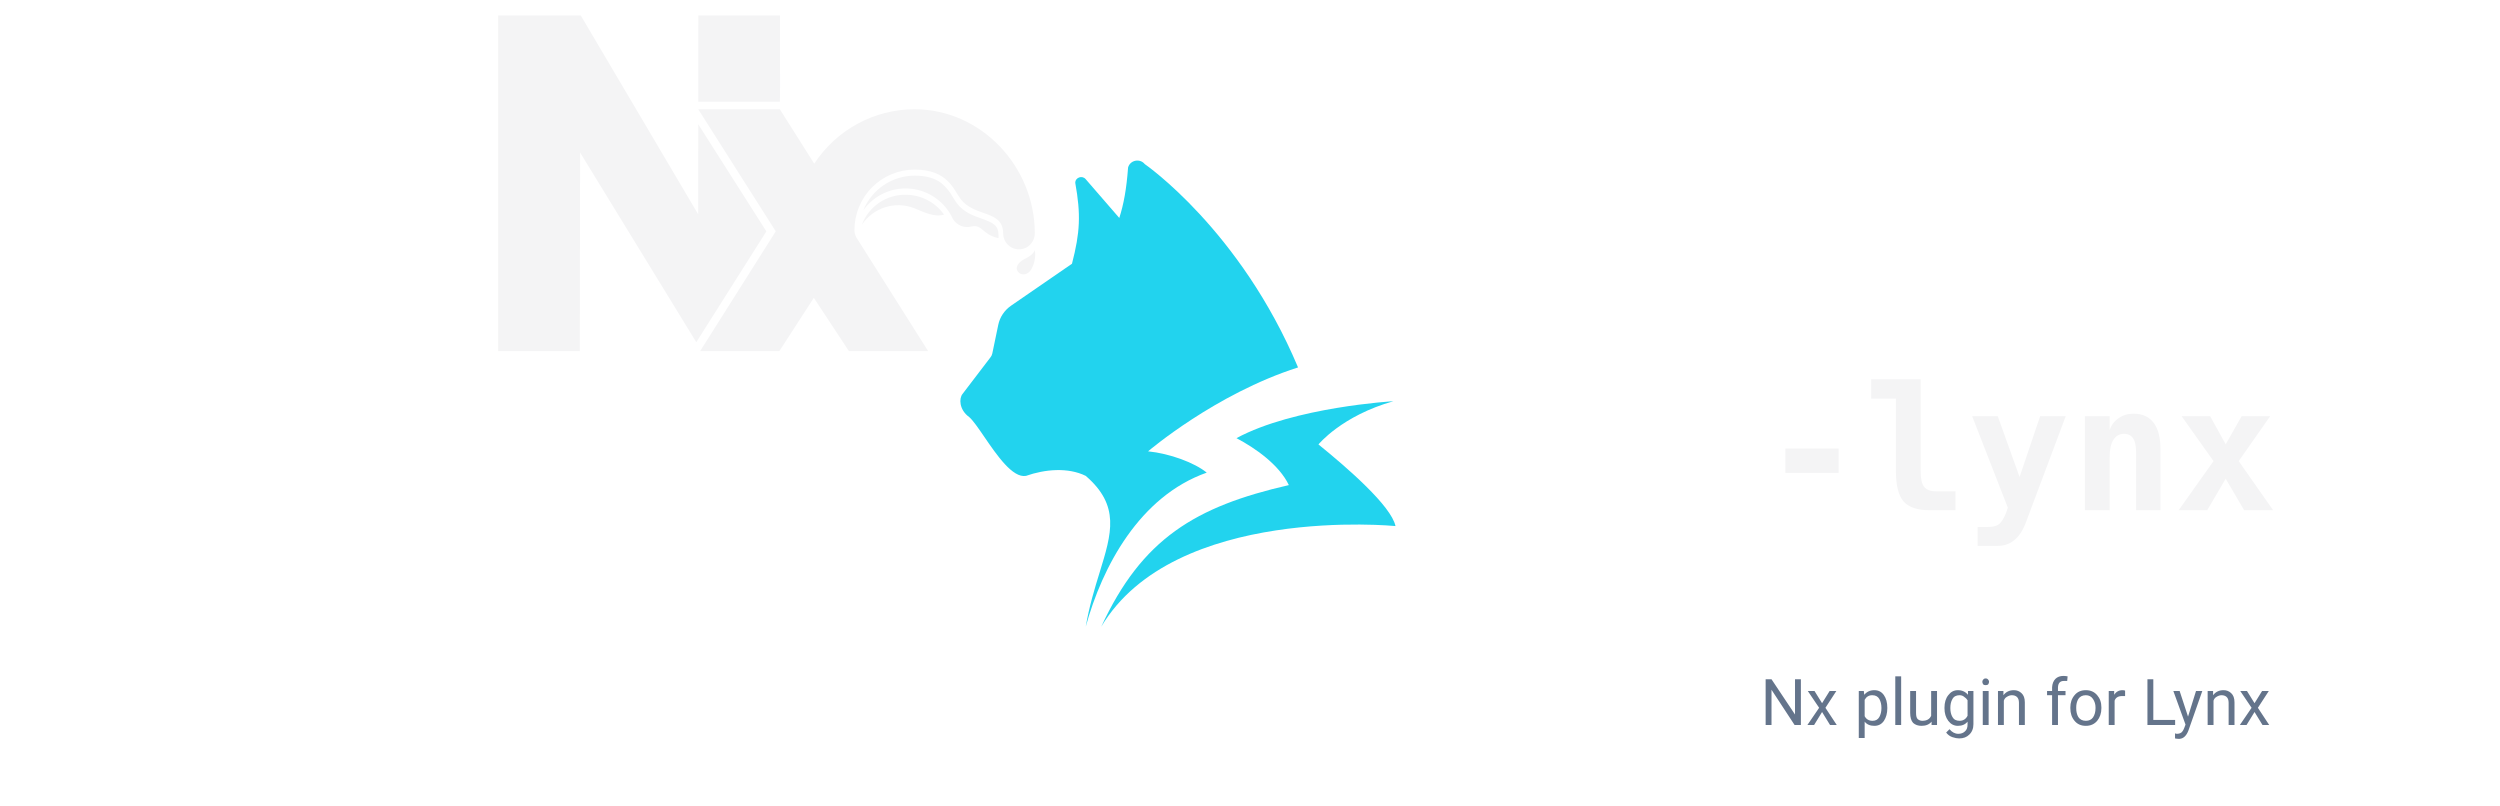
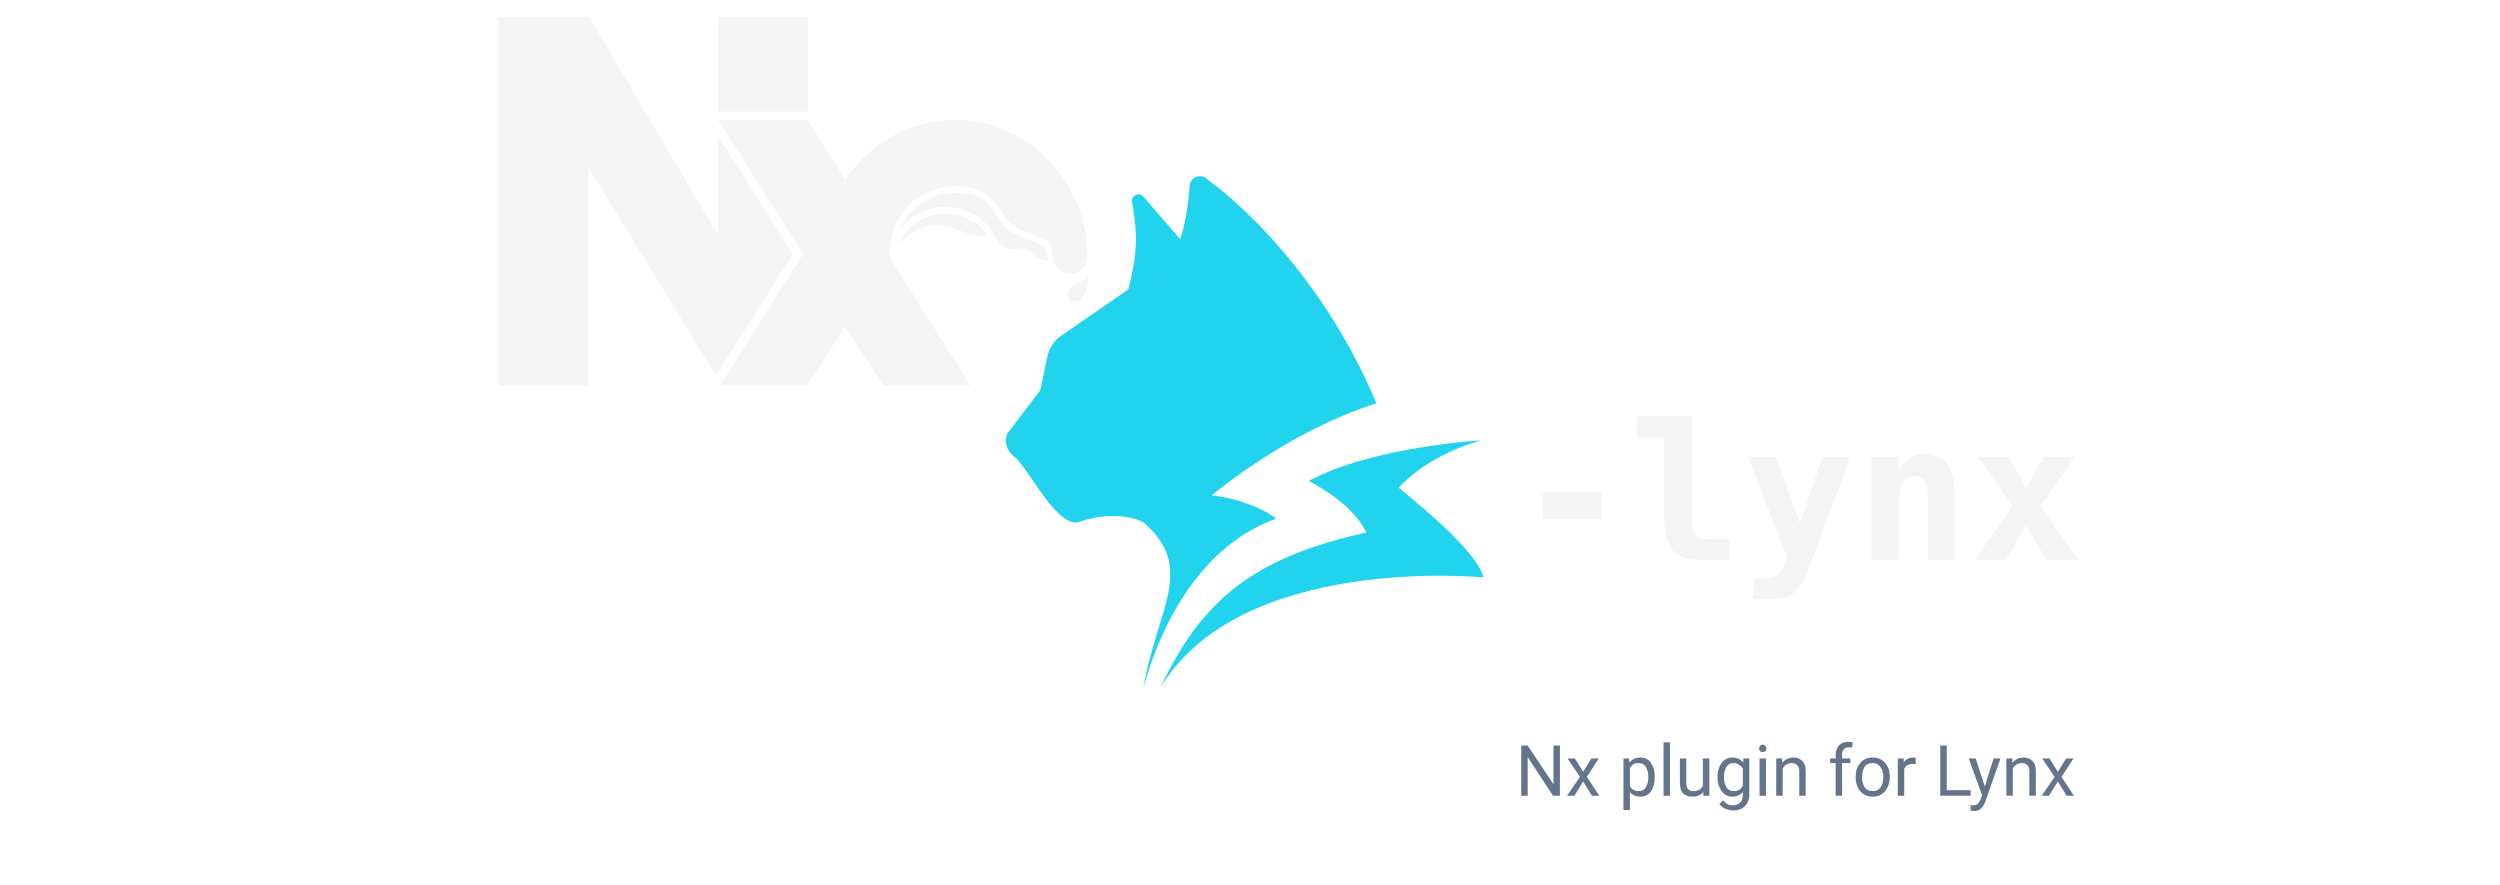
- <svg xmlns="http://www.w3.org/2000/svg" width="900" height="290" viewBox="0 0 56 30" role="img" aria-label="nx-lynx logo">
+ <svg xmlns="http://www.w3.org/2000/svg" width="820" height="290" viewBox="0 0 51 30" role="img" aria-label="nx-lynx logo">
  <g fill="#F4F4F5">
    <path d="M 19.978 16.084 L 14.758 24.338 L 6.103 10.21 L 6.083 25 L 0 25 L 0 0 L 6.152 0 L 14.897 14.809 L 14.905 8.106 Z M 20.98 6.426 C 21.02 6.346 20.98 0.082 20.993 0 L 14.91 0 C 14.913 0.099 14.902 6.33 14.905 6.426 Z M 30.37 13.357 C 28.915 13.329 27.6 14.226 27.088 15.596 C 27.94 14.314 29.564 13.799 30.993 14.358 C 31.653 14.627 32.521 15.065 33.21 14.832 C 32.555 13.909 31.497 13.36 30.37 13.357 Z M 36.02 15.135 C 35.395 14.918 34.686 14.671 34.171 13.994 C 34.071 13.86 33.978 13.709 33.878 13.549 C 33.655 13.136 33.353 12.77 32.99 12.473 C 32.5 12.111 31.856 11.933 31.023 11.933 C 29.348 11.934 27.838 12.951 27.2 14.508 C 28.005 13.38 29.347 12.769 30.721 12.903 C 32.095 13.037 33.295 13.896 33.87 15.159 C 34.159 15.636 34.727 15.865 35.263 15.719 C 36.085 15.543 36.03 16.322 37.268 16.587 L 37.268 16.364 C 37.263 15.617 36.858 15.442 36.018 15.135 Z M 39.393 17.258 C 39.763 17.032 39.984 16.623 39.971 16.188 C 39.955 11.231 35.955 6.989 31.021 6.989 C 28.009 6.987 25.198 8.511 23.543 11.043 C 23.527 11 21.007 7.036 20.98 6.989 L 14.905 6.989 L 20.677 16.081 L 15.045 25 L 20.945 25 L 23.512 21.033 L 26.125 25 L 32.026 25 L 26.677 16.53 C 26.588 16.365 26.54 16.181 26.537 15.994 C 26.536 14.797 27.008 13.65 27.849 12.804 C 28.69 11.958 29.83 11.482 31.02 11.482 L 31.021 11.482 C 33.501 11.482 33.915 12.974 34.45 13.675 C 35.506 15.06 37.616 14.453 37.616 16.259 C 37.624 16.68 37.854 17.066 38.22 17.271 C 38.585 17.477 39.032 17.472 39.393 17.258 Z M 39.976 17.481 C 39.688 18.105 39.043 18.048 38.718 18.552 C 38.425 19.007 38.908 19.243 38.908 19.243 C 38.908 19.243 39.47 19.504 39.805 18.721 C 39.978 18.334 40.038 17.903 39.976 17.481 Z" transform="translate(0 0.575) scale(0.5)" />
  </g>
  <g fill="#22D3EE" transform="translate(17.3, 6.6) scale(0.62) translate(-1, -1)">
    <path fill-rule="evenodd" clip-rule="evenodd" d="M7.565 6.196L3.906 8.716C3.509 8.99 3.233 9.402 3.137 9.867L2.779 11.588C2.76 11.679 2.718 11.764 2.657 11.835L0.996 14.012C0.773 14.272 0.778 14.963 1.39 15.406C1.625 15.61 1.939 16.069 2.296 16.591C3.052 17.696 4.002 19.084 4.803 18.939C5.937 18.541 7.325 18.413 8.391 18.939C10.463 20.728 9.954 22.378 9.225 24.742C8.932 25.694 8.602 26.761 8.391 28C9.386 24.378 11.624 20.171 15.659 18.744C14.932 18.15 13.449 17.598 12.136 17.465C12.136 17.465 16.169 14.012 21.144 12.425C17.671 4.162 11.939 0.213 11.939 0.213C11.646 -0.148 11.057 -0.03 10.935 0.415C10.837 1.721 10.675 2.609 10.407 3.447L8.391 1.12C8.181 0.866 7.76 1.013 7.762 1.339C8.103 3.237 8.055 4.302 7.565 6.196ZM8.985 6.022L8.997 6.022C9.023 6.02 9.049 6.017 9.074 6.012L8.985 6.022Z" />
    <path d="M20.592 19.493C14.964 20.781 11.767 22.72 9.322 28C13.711 20.637 26.997 21.954 26.997 21.954C26.748 20.751 24.107 18.457 22.37 17.05C22.37 17.05 23.771 15.327 26.87 14.455C26.87 14.455 20.913 14.8 17.445 16.673C18.568 17.266 20.007 18.266 20.592 19.493Z" />
  </g>
-   <text x="47" y="19" font-family="ui-monospace, 'SF Mono', Menlo, Consolas, monospace" font-size="6.4" font-weight="700" fill="#F4F4F5">-lynx</text>
-   <text x="47" y="27" font-family="-apple-system, 'Segoe UI', Roboto, Helvetica, Arial, sans-serif" font-size="2.4" fill="#64748b">Nx plugin for Lynx</text>
+   <text x="34.5" y="19" font-family="ui-monospace, 'SF Mono', Menlo, Consolas, monospace" font-size="6.4" font-weight="700" fill="#F4F4F5">-lynx</text>
+   <text x="34.5" y="27" font-family="-apple-system, 'Segoe UI', Roboto, Helvetica, Arial, sans-serif" font-size="2.4" fill="#64748b">Nx plugin for Lynx</text>
</svg>
